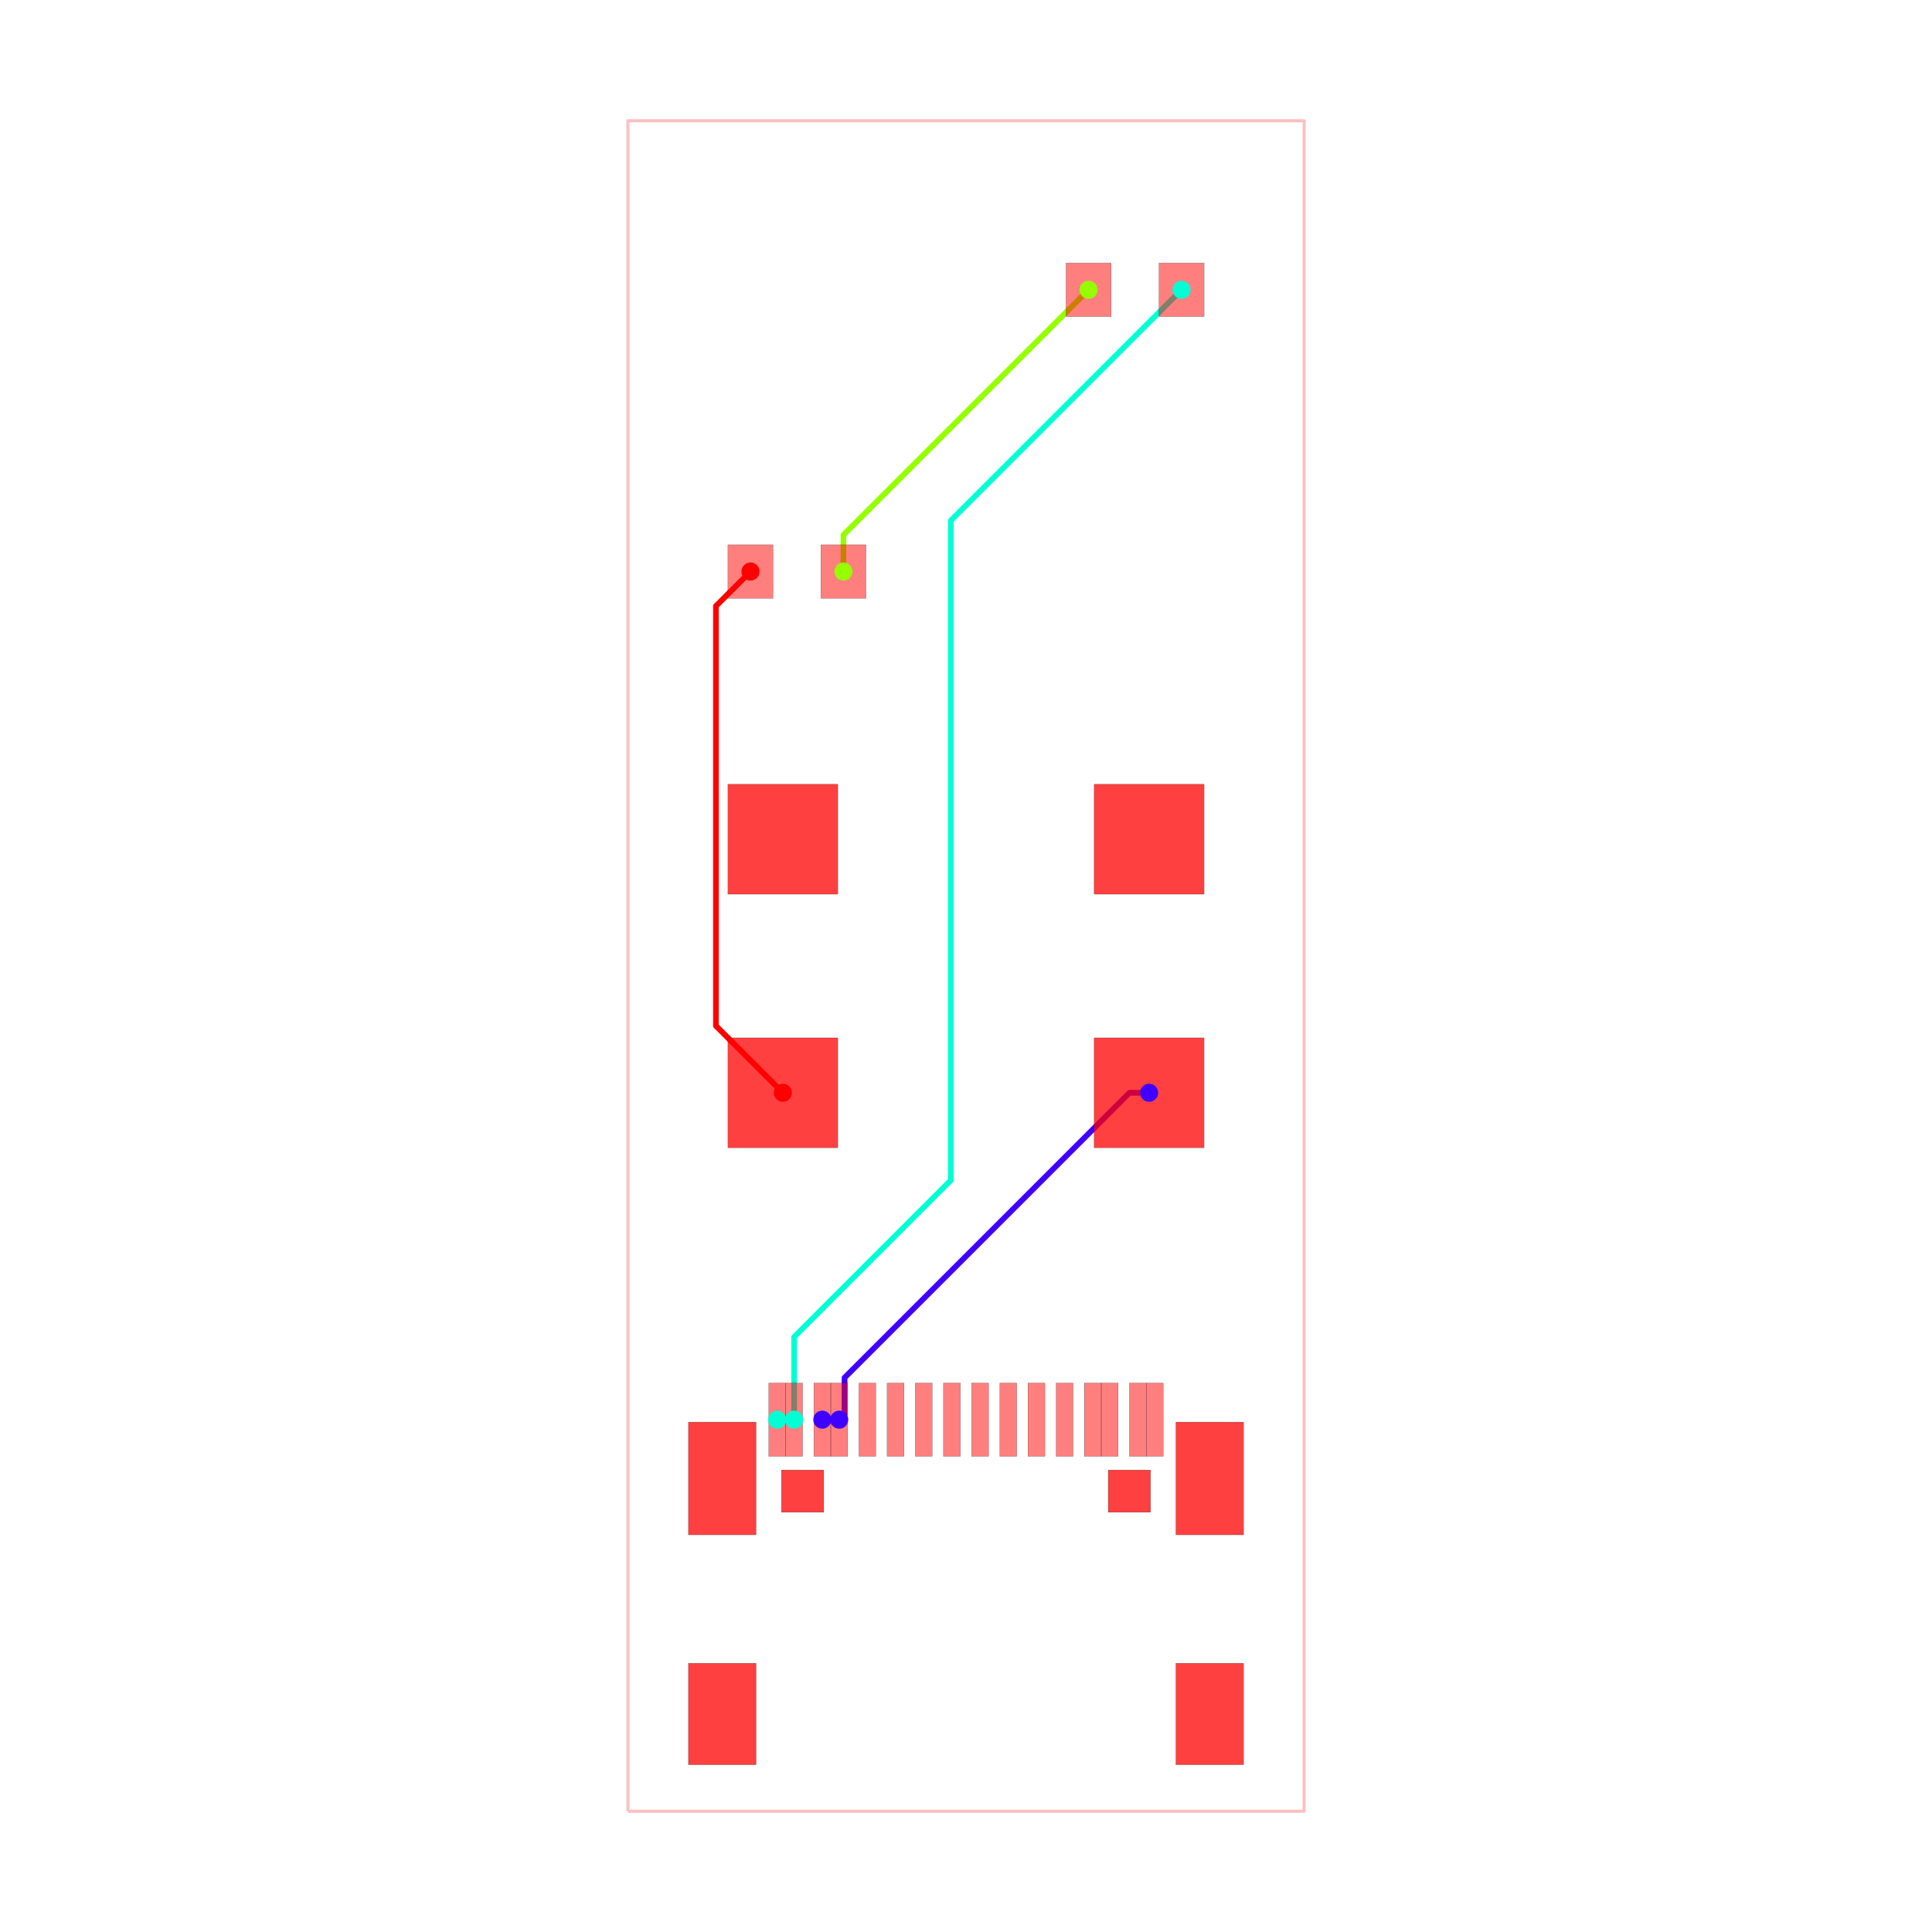
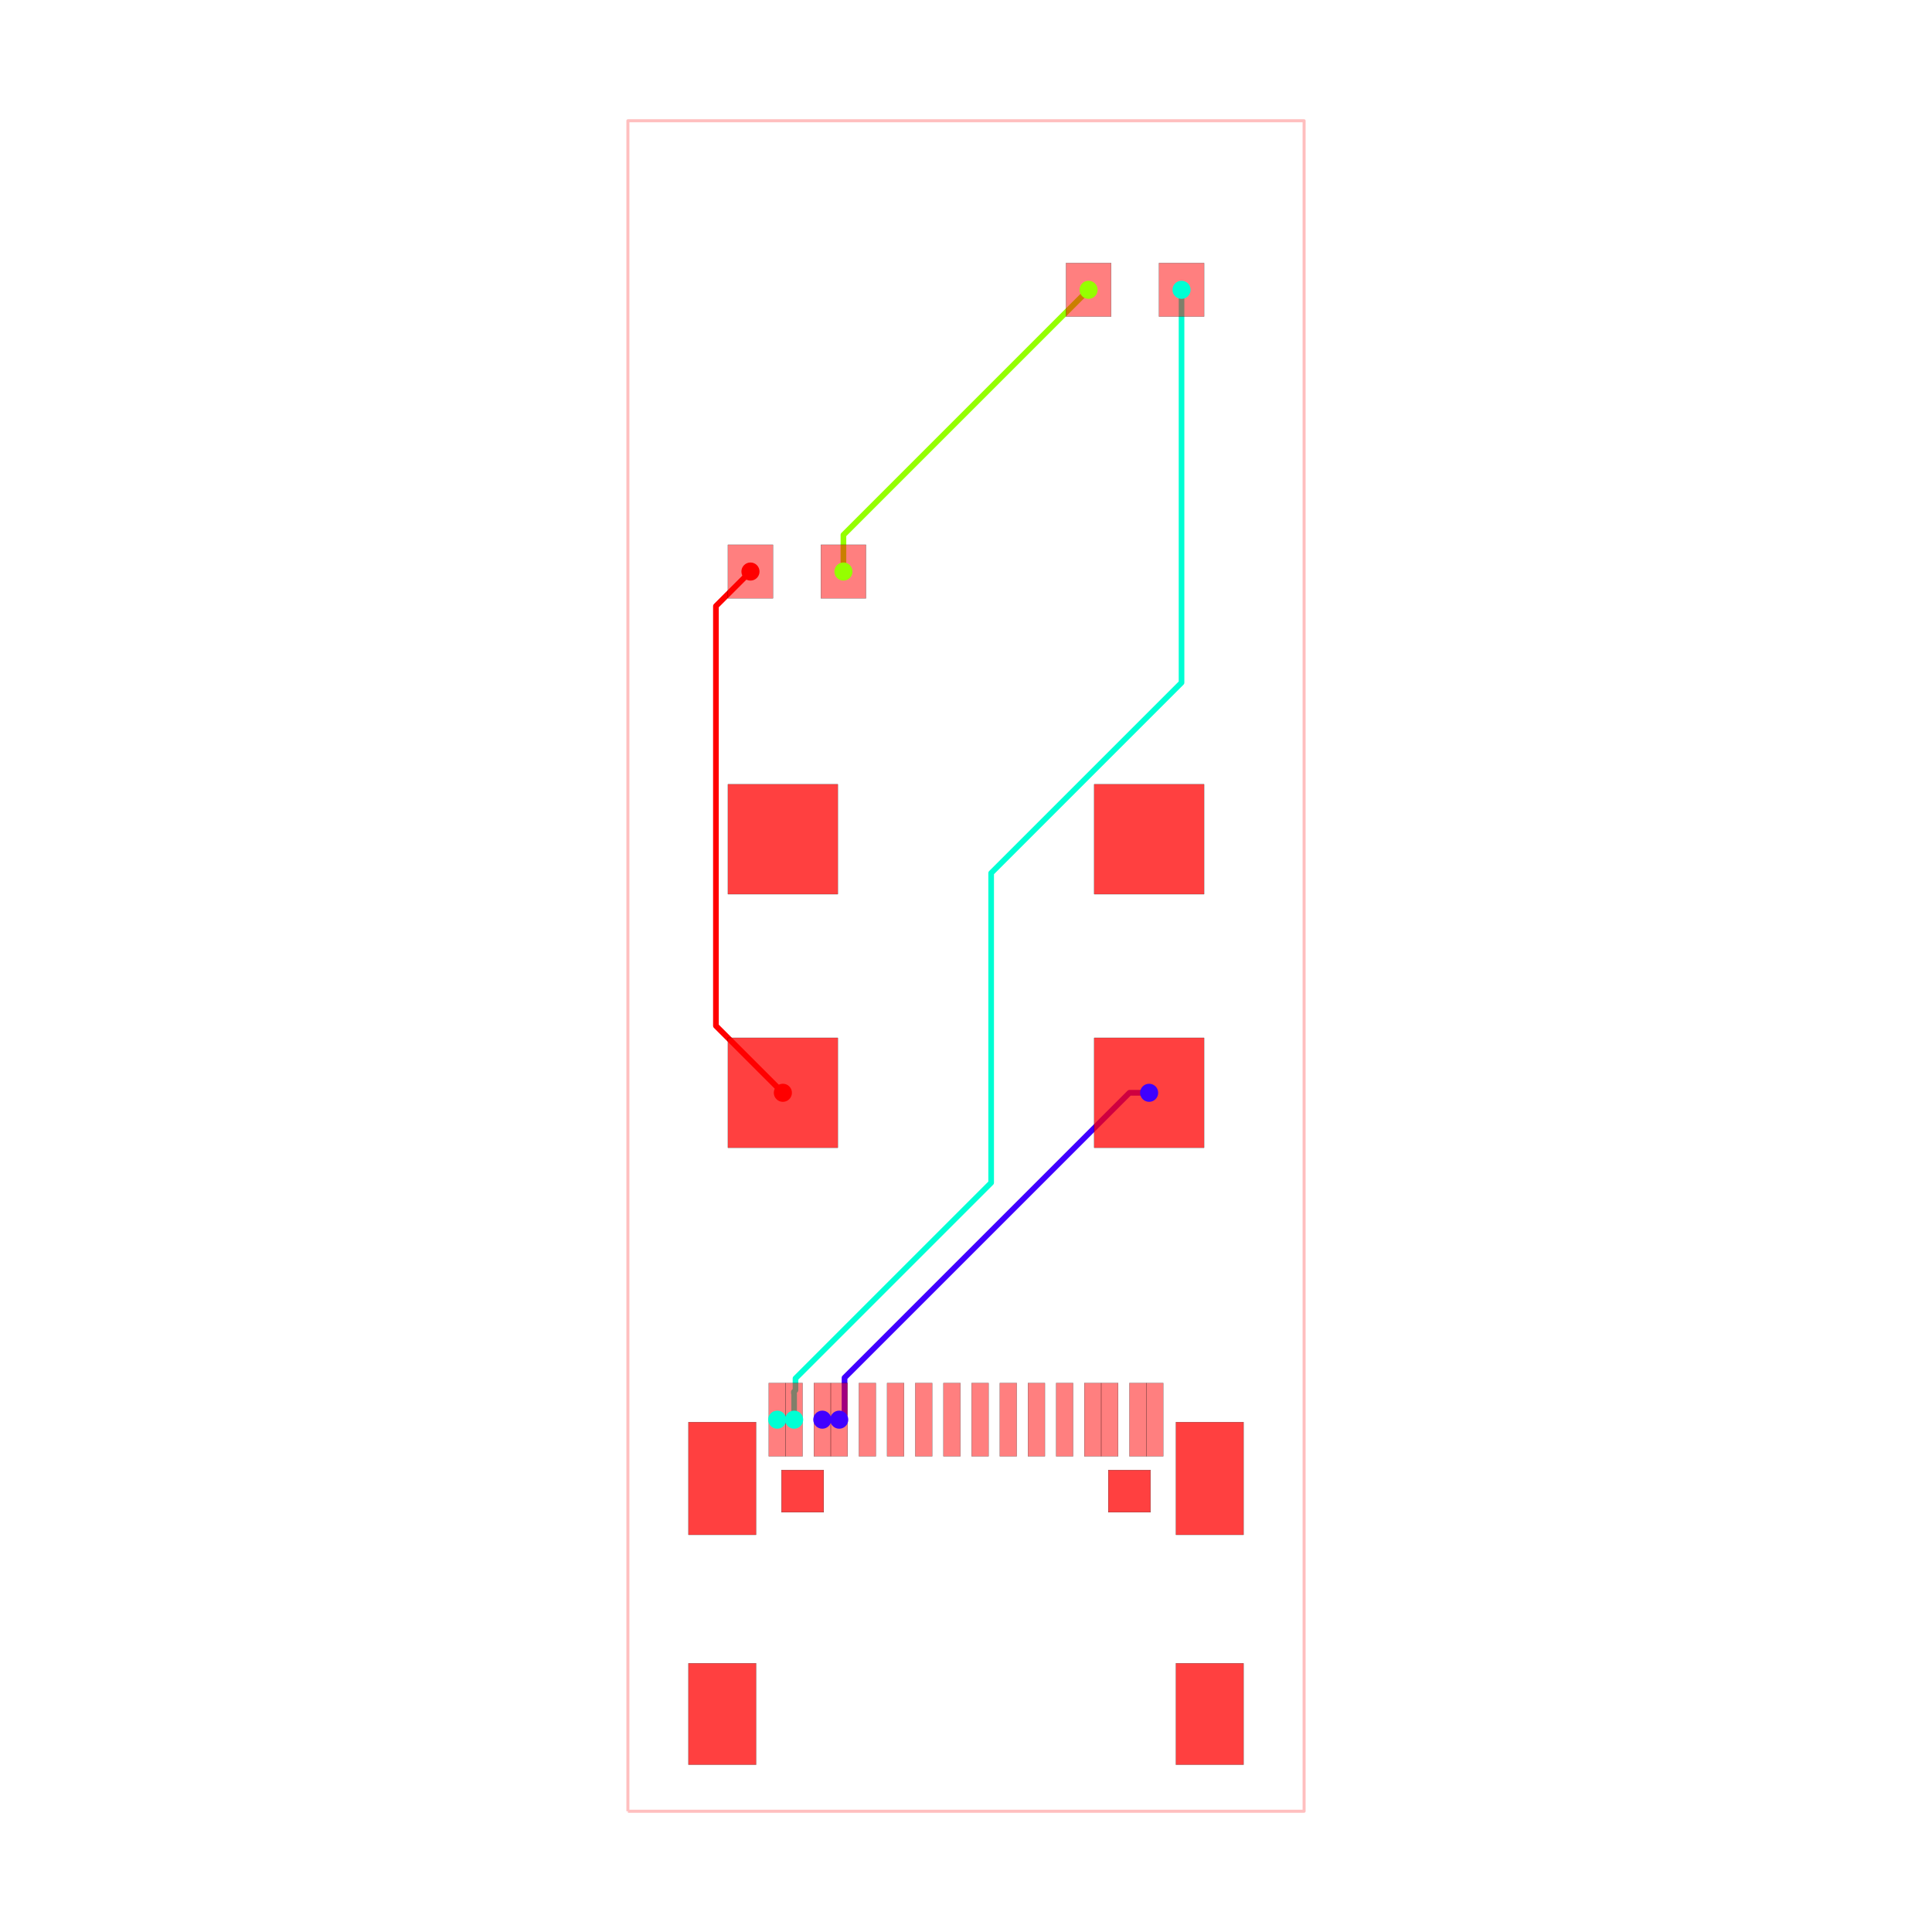
<svg xmlns="http://www.w3.org/2000/svg" width="640" height="640" viewBox="0 0 640 640">
  <rect width="100%" height="100%" fill="white" />
  <g>
    <polyline data-points="-6,-15 6,-15 6,15 -6,15 -6,-15" data-type="line" data-label="" points="208,600 432,600 432,40 208,40 208,600" fill="none" stroke="rgba(255,0,0,0.25)" stroke-linejoin="round" stroke-width="1px" />
  </g>
  <g>
    <polyline data-points="-2.5499059999999645,-8.05091295000011 -2.249932000000058,-8.05091295000011" data-type="line" data-label="source_net_1" points="272.402,470.284 278.001,470.284" fill="none" stroke="rgba(64,0,255,0.25)" stroke-linejoin="round" stroke-width="1.867" />
  </g>
  <g>
    <polyline data-points="3.25,-2.25 2.9009208980152046,-2.25 -2.155473472039845,-7.30639437005505 -2.155473472039845,-7.956473472039845 -2.25,-8.051" data-type="line" data-label="source_net_1" points="380.667,362 374.151,362 279.764,456.386 279.764,468.521 278,470.285" fill="none" stroke="rgba(64,0,255,0.25)" stroke-linejoin="round" stroke-width="1.867" />
  </g>
  <g>
    <polyline data-points="-3.3500060000000076,-8.05091295000011 -3.0500319999999874,-8.05091295000011" data-type="line" data-label="source_net_0" points="257.467,470.284 263.066,470.284" fill="none" stroke="rgba(0,255,213,0.25)" stroke-linejoin="round" stroke-width="1.867" />
  </g>
  <g>
    <polyline data-points="-2.175,7 -2.175,7.65 2.175,12" data-type="line" data-label="source_trace_6" points="279.4,189.333 279.4,177.2 360.6,96" fill="none" stroke="rgba(149,255,0,0.25)" stroke-linejoin="round" stroke-width="1.867" />
  </g>
  <g>
    <polyline data-points="-3.25,-2.25 -4.4377714885672885,-1.0622285114327115 -4.4377714885672885,6.254319217889879 -4.4377714885672885,6.387228511432712 -3.825,7" data-type="line" data-label="source_trace_4" points="259.333,362 237.162,339.828 237.162,203.253 237.162,200.772 248.6,189.333" fill="none" stroke="rgba(255,0,0,0.25)" stroke-linejoin="round" stroke-width="1.867" />
  </g>
  <g>
    <polyline data-points="-2.5499059999999645,-8.05091295000011 -2.249932000000058,-8.05091295000011" data-type="line" data-label="source_net_1" points="272.402,470.284 278.001,470.284" fill="none" stroke="hsl(255, 100%, 50%)" stroke-linejoin="round" stroke-width="1.867" />
  </g>
  <g>
    <polyline data-points="3.25,-2.25 2.9009208980152046,-2.25 -2.155473472039845,-7.30639437005505 -2.155473472039845,-7.956473472039845 -2.25,-8.051" data-type="line" data-label="source_net_1" points="380.667,362 374.151,362 279.764,456.386 279.764,468.521 278,470.285" fill="none" stroke="hsl(255, 100%, 50%)" stroke-linejoin="round" stroke-width="1.867" />
  </g>
  <g>
    <polyline data-points="-3.3500060000000076,-8.05091295000011 -3.0500319999999874,-8.05091295000011" data-type="line" data-label="source_net_0" points="257.467,470.284 263.066,470.284" fill="none" stroke="hsl(170, 100%, 50%)" stroke-linejoin="round" stroke-width="1.867" />
  </g>
  <g>
    <polyline data-points="-2.175,7 -2.175,7.65 2.175,12" data-type="line" data-label="source_trace_6" points="279.4,189.333 279.4,177.2 360.6,96" fill="none" stroke="hsl(85, 100%, 50%)" stroke-linejoin="round" stroke-width="1.867" />
  </g>
  <g>
    <polyline data-points="-3.25,-2.25 -4.4377714885672885,-1.0622285114327115 -4.4377714885672885,6.254319217889879 -4.4377714885672885,6.387228511432712 -3.825,7" data-type="line" data-label="source_trace_4" points="259.333,362 237.162,339.828 237.162,203.253 237.162,200.772 248.6,189.333" fill="none" stroke="hsl(0, 100%, 50%)" stroke-linejoin="round" stroke-width="1.867" />
  </g>
  <g>
-     <polyline data-points="3.825,12 -0.2704455147956848,7.904554485204315 -0.27044551479568507,-3.803495142754843 -3.0500320122727733,-6.583081640231931 -3.0500320122727733,-7.553212370025356 -3.0500320122727733,-7.594928016975576 -3.0500329999999876,-7.600914250000112 -3.0500329999999876,-7.6339999999999995 -3.0500329999999876,-7.742999999999999 -3.0500319999999874,-8.05091295000011" data-type="line" data-label="source_net_0" points="391.4,96 314.952,172.448 314.952,390.999 263.066,442.884 263.066,460.993 263.066,461.772 263.066,461.884 263.066,462.501 263.066,464.536 263.066,470.284" fill="none" stroke="hsl(170, 100%, 50%)" stroke-linejoin="round" stroke-width="1.867" />
+     <polyline data-points="3.825,12 3.825,5.028080402679729 0.4464549505406743,1.6495353532204033 0.4464549505406743,-3.8462450025003876 -3.0259681362422235,-7.318668089283285 -3.0259681362422235,-7.5277930927510806 -3.0546157383366745,-7.556440694845532 -3.0546157383366745,-7.580573341498605 -3.050030400334106,-7.585158679501173 -3.0500329999999876,-7.600914250000112 -3.0500329999999876,-7.6339999999999995 -3.0500329999999876,-7.742999999999999 -3.0500319999999874,-8.05091295000011" data-type="line" data-label="source_net_0" points="391.4,96 391.4,226.142 328.334,289.209 328.334,391.797 263.515,456.615 263.515,460.519 262.981,461.054 262.981,461.504 263.066,461.59 263.066,461.884 263.066,462.501 263.066,464.536 263.066,470.284" fill="none" stroke="hsl(170, 100%, 50%)" stroke-linejoin="round" stroke-width="1.867" />
  </g>
  <g>
    <rect data-type="rect" data-label="top" data-x="-1.7500600000000759" data-y="-8.05091295000011" x="284.532" y="458.15" width="5.6" height="24.267" fill="rgba(255,0,0,0.5)" stroke="black" stroke-width="0.054" />
  </g>
  <g>
    <rect data-type="rect" data-label="top" data-x="-1.2499339999999393" data-y="-8.05091295000011" x="293.868" y="458.15" width="5.6" height="24.267" fill="rgba(255,0,0,0.5)" stroke="black" stroke-width="0.054" />
  </g>
  <g>
    <rect data-type="rect" data-label="top" data-x="-0.7500619999999572" data-y="-8.05091295000011" x="303.199" y="458.15" width="5.6" height="24.267" fill="rgba(255,0,0,0.5)" stroke="black" stroke-width="0.054" />
  </g>
  <g>
    <rect data-type="rect" data-label="top" data-x="-0.2499359999999342" data-y="-8.05091295000011" x="312.535" y="458.15" width="5.6" height="24.267" fill="rgba(255,0,0,0.5)" stroke="black" stroke-width="0.054" />
  </g>
  <g>
    <rect data-type="rect" data-label="top" data-x="0.2499359999999342" data-y="-8.05091295000011" x="321.865" y="458.15" width="5.6" height="24.267" fill="rgba(255,0,0,0.5)" stroke="black" stroke-width="0.054" />
  </g>
  <g>
    <rect data-type="rect" data-label="top" data-x="0.7500619999999572" data-y="-8.05091295000011" x="331.201" y="458.15" width="5.6" height="24.267" fill="rgba(255,0,0,0.5)" stroke="black" stroke-width="0.054" />
  </g>
  <g>
    <rect data-type="rect" data-label="top" data-x="1.2496799999998984" data-y="-8.05091295000011" x="340.527" y="458.15" width="5.6" height="24.267" fill="rgba(255,0,0,0.5)" stroke="black" stroke-width="0.054" />
  </g>
  <g>
    <rect data-type="rect" data-label="top" data-x="1.7500600000000759" data-y="-8.05091295000011" x="349.868" y="458.15" width="5.6" height="24.267" fill="rgba(255,0,0,0.5)" stroke="black" stroke-width="0.054" />
  </g>
  <g>
    <rect data-type="rect" data-label="top source_net_0" data-x="-3.3500060000000076" data-y="-8.05091295000011" x="254.667" y="458.15" width="5.6" height="24.267" fill="rgba(255,0,0,0.5)" stroke="black" stroke-width="0.054" />
  </g>
  <g>
    <rect data-type="rect" data-label="top source_net_0" data-x="-3.0500319999999874" data-y="-8.05091295000011" x="260.266" y="458.15" width="5.6" height="24.267" fill="rgba(255,0,0,0.5)" stroke="black" stroke-width="0.054" />
  </g>
  <g>
    <rect data-type="rect" data-label="top source_net_1" data-x="-2.5499059999999645" data-y="-8.05091295000011" x="269.602" y="458.15" width="5.6" height="24.267" fill="rgba(255,0,0,0.5)" stroke="black" stroke-width="0.054" />
  </g>
  <g>
    <rect data-type="rect" data-label="top source_net_1" data-x="-2.249932000000058" data-y="-8.05091295000011" x="275.201" y="458.15" width="5.6" height="24.267" fill="rgba(255,0,0,0.5)" stroke="black" stroke-width="0.054" />
  </g>
  <g>
    <rect data-type="rect" data-label="top source_net_1" data-x="2.249932000000058" data-y="-8.05091295000011" x="359.199" y="458.15" width="5.6" height="24.267" fill="rgba(255,0,0,0.5)" stroke="black" stroke-width="0.054" />
  </g>
  <g>
    <rect data-type="rect" data-label="top source_net_1" data-x="2.5501600000000053" data-y="-8.05091295000011" x="364.803" y="458.15" width="5.6" height="24.267" fill="rgba(255,0,0,0.5)" stroke="black" stroke-width="0.054" />
  </g>
  <g>
    <rect data-type="rect" data-label="top source_net_0" data-x="3.050032000000101" data-y="-8.05091295000011" x="374.134" y="458.15" width="5.6" height="24.267" fill="rgba(255,0,0,0.5)" stroke="black" stroke-width="0.054" />
  </g>
  <g>
    <rect data-type="rect" data-label="top source_net_0" data-x="3.3500060000000076" data-y="-8.05091295000011" x="379.733" y="458.15" width="5.6" height="24.267" fill="rgba(255,0,0,0.5)" stroke="black" stroke-width="0.054" />
  </g>
  <g>
    <rect data-type="rect" data-label="top source_trace_6" data-x="2.175" data-y="12" x="353.133" y="87.133" width="14.933" height="17.733" fill="rgba(255,0,0,0.5)" stroke="black" stroke-width="0.054" />
  </g>
  <g>
    <rect data-type="rect" data-label="top source_net_0" data-x="3.825" data-y="12" x="383.933" y="87.133" width="14.933" height="17.733" fill="rgba(255,0,0,0.5)" stroke="black" stroke-width="0.054" />
  </g>
  <g>
    <rect data-type="rect" data-label="top source_trace_4" data-x="-3.825" data-y="7" x="241.133" y="180.467" width="14.933" height="17.733" fill="rgba(255,0,0,0.5)" stroke="black" stroke-width="0.054" />
  </g>
  <g>
    <rect data-type="rect" data-label="top source_trace_6" data-x="-2.175" data-y="7" x="271.933" y="180.467" width="14.933" height="17.733" fill="rgba(255,0,0,0.5)" stroke="black" stroke-width="0.054" />
  </g>
  <g>
    <rect data-type="rect" data-label="top bottom" data-x="4.32511199999999" data-y="-13.274086349999948" data-ccw-rotation-degrees="0" x="389.535" y="550.983" width="22.4" height="33.6" fill="rgba(255,0,0,0.75)" stroke="black" stroke-width="0.054" />
  </g>
  <g>
    <rect data-type="rect" data-label="top bottom" data-x="4.32511199999999" data-y="-9.094262350000122" data-ccw-rotation-degrees="0" x="389.535" y="471.093" width="22.4" height="37.333" fill="rgba(255,0,0,0.75)" stroke="black" stroke-width="0.054" />
  </g>
  <g>
    <rect data-type="rect" data-label="top bottom" data-x="-4.32511199999999" data-y="-9.094262350000122" data-ccw-rotation-degrees="0" x="228.065" y="471.093" width="22.4" height="37.333" fill="rgba(255,0,0,0.75)" stroke="black" stroke-width="0.054" />
  </g>
  <g>
    <rect data-type="rect" data-label="top bottom" data-x="-4.32511199999999" data-y="-13.274086349999948" data-ccw-rotation-degrees="0" x="228.065" y="550.983" width="22.4" height="33.6" fill="rgba(255,0,0,0.75)" stroke="black" stroke-width="0.054" />
  </g>
  <g>
    <rect data-type="rect" data-label="top source_trace_4 bottom source_trace_4" data-x="-3.25" data-y="-2.25" x="241.133" y="343.8" width="36.4" height="36.4" fill="rgba(255,0,0,0.75)" stroke="black" stroke-width="0.054" />
  </g>
  <g>
    <rect data-type="rect" data-label="top source_net_1 bottom source_net_1" data-x="3.25" data-y="-2.25" x="362.467" y="343.8" width="36.4" height="36.4" fill="rgba(255,0,0,0.75)" stroke="black" stroke-width="0.054" />
  </g>
  <g>
    <rect data-type="rect" data-label="top bottom" data-x="3.25" data-y="2.25" x="362.467" y="259.8" width="36.4" height="36.4" fill="rgba(255,0,0,0.75)" stroke="black" stroke-width="0.054" />
  </g>
  <g>
    <rect data-type="rect" data-label="top bottom" data-x="-3.25" data-y="2.25" x="241.133" y="259.8" width="36.4" height="36.4" fill="rgba(255,0,0,0.75)" stroke="black" stroke-width="0.054" />
  </g>
  <g>
    <rect data-type="rect" data-label="top bottom" data-x="-2.8999180000000706" data-y="-9.319388950000075" x="258.868" y="486.962" width="14" height="14" fill="rgba(255,0,0,0.75)" stroke="black" stroke-width="0.054" />
  </g>
  <g>
    <rect data-type="rect" data-label="top bottom" data-x="2.8999180000000706" data-y="-9.319388950000075" x="367.132" y="486.962" width="14" height="14" fill="rgba(255,0,0,0.75)" stroke="black" stroke-width="0.054" />
  </g>
  <g>
    <circle data-type="point" data-label="source_trace_4 source_trace_4 top" data-x="-3.25" data-y="-2.25" cx="259.333" cy="362" r="3" fill="hsl(0, 100%, 50%)" />
  </g>
  <g>
    <circle data-type="point" data-label="source_trace_4 source_trace_4 top" data-x="-3.825" data-y="7" cx="248.6" cy="189.333" r="3" fill="hsl(0, 100%, 50%)" />
  </g>
  <g>
    <circle data-type="point" data-label="source_trace_6 source_trace_6 top" data-x="-2.175" data-y="7" cx="279.4" cy="189.333" r="3" fill="hsl(85, 100%, 50%)" />
  </g>
  <g>
    <circle data-type="point" data-label="source_trace_6 source_trace_6 top" data-x="2.175" data-y="12" cx="360.6" cy="96" r="3" fill="hsl(85, 100%, 50%)" />
  </g>
  <g>
    <circle data-type="point" data-label="source_net_0 source_net_0 top" data-x="-3.3500060000000076" data-y="-8.05091295000011" cx="257.467" cy="470.284" r="3" fill="hsl(170, 100%, 50%)" />
  </g>
  <g>
    <circle data-type="point" data-label="source_net_0 source_net_0 top" data-x="-3.0500319999999874" data-y="-8.05091295000011" cx="263.066" cy="470.284" r="3" fill="hsl(170, 100%, 50%)" />
  </g>
  <g>
    <circle data-type="point" data-label="source_net_0 source_net_0 top" data-x="3.825" data-y="12" cx="391.4" cy="96" r="3" fill="hsl(170, 100%, 50%)" />
  </g>
  <g>
    <circle data-type="point" data-label="source_net_1 source_net_1 top" data-x="-2.5499059999999645" data-y="-8.05091295000011" cx="272.402" cy="470.284" r="3" fill="hsl(255, 100%, 50%)" />
  </g>
  <g>
    <circle data-type="point" data-label="source_net_1 source_net_1 top" data-x="-2.249932000000058" data-y="-8.05091295000011" cx="278.001" cy="470.284" r="3" fill="hsl(255, 100%, 50%)" />
  </g>
  <g>
    <circle data-type="point" data-label="source_net_1 source_net_1 top" data-x="3.25" data-y="-2.25" cx="380.667" cy="362" r="3" fill="hsl(255, 100%, 50%)" />
  </g>
  <g id="crosshair" style="display: none">
    <line id="crosshair-h" y1="0" y2="640" stroke="#666" stroke-width="0.5" />
    <line id="crosshair-v" x1="0" x2="640" stroke="#666" stroke-width="0.5" />
    <text id="coordinates" font-family="monospace" font-size="12" fill="#666" />
  </g>
</svg>
